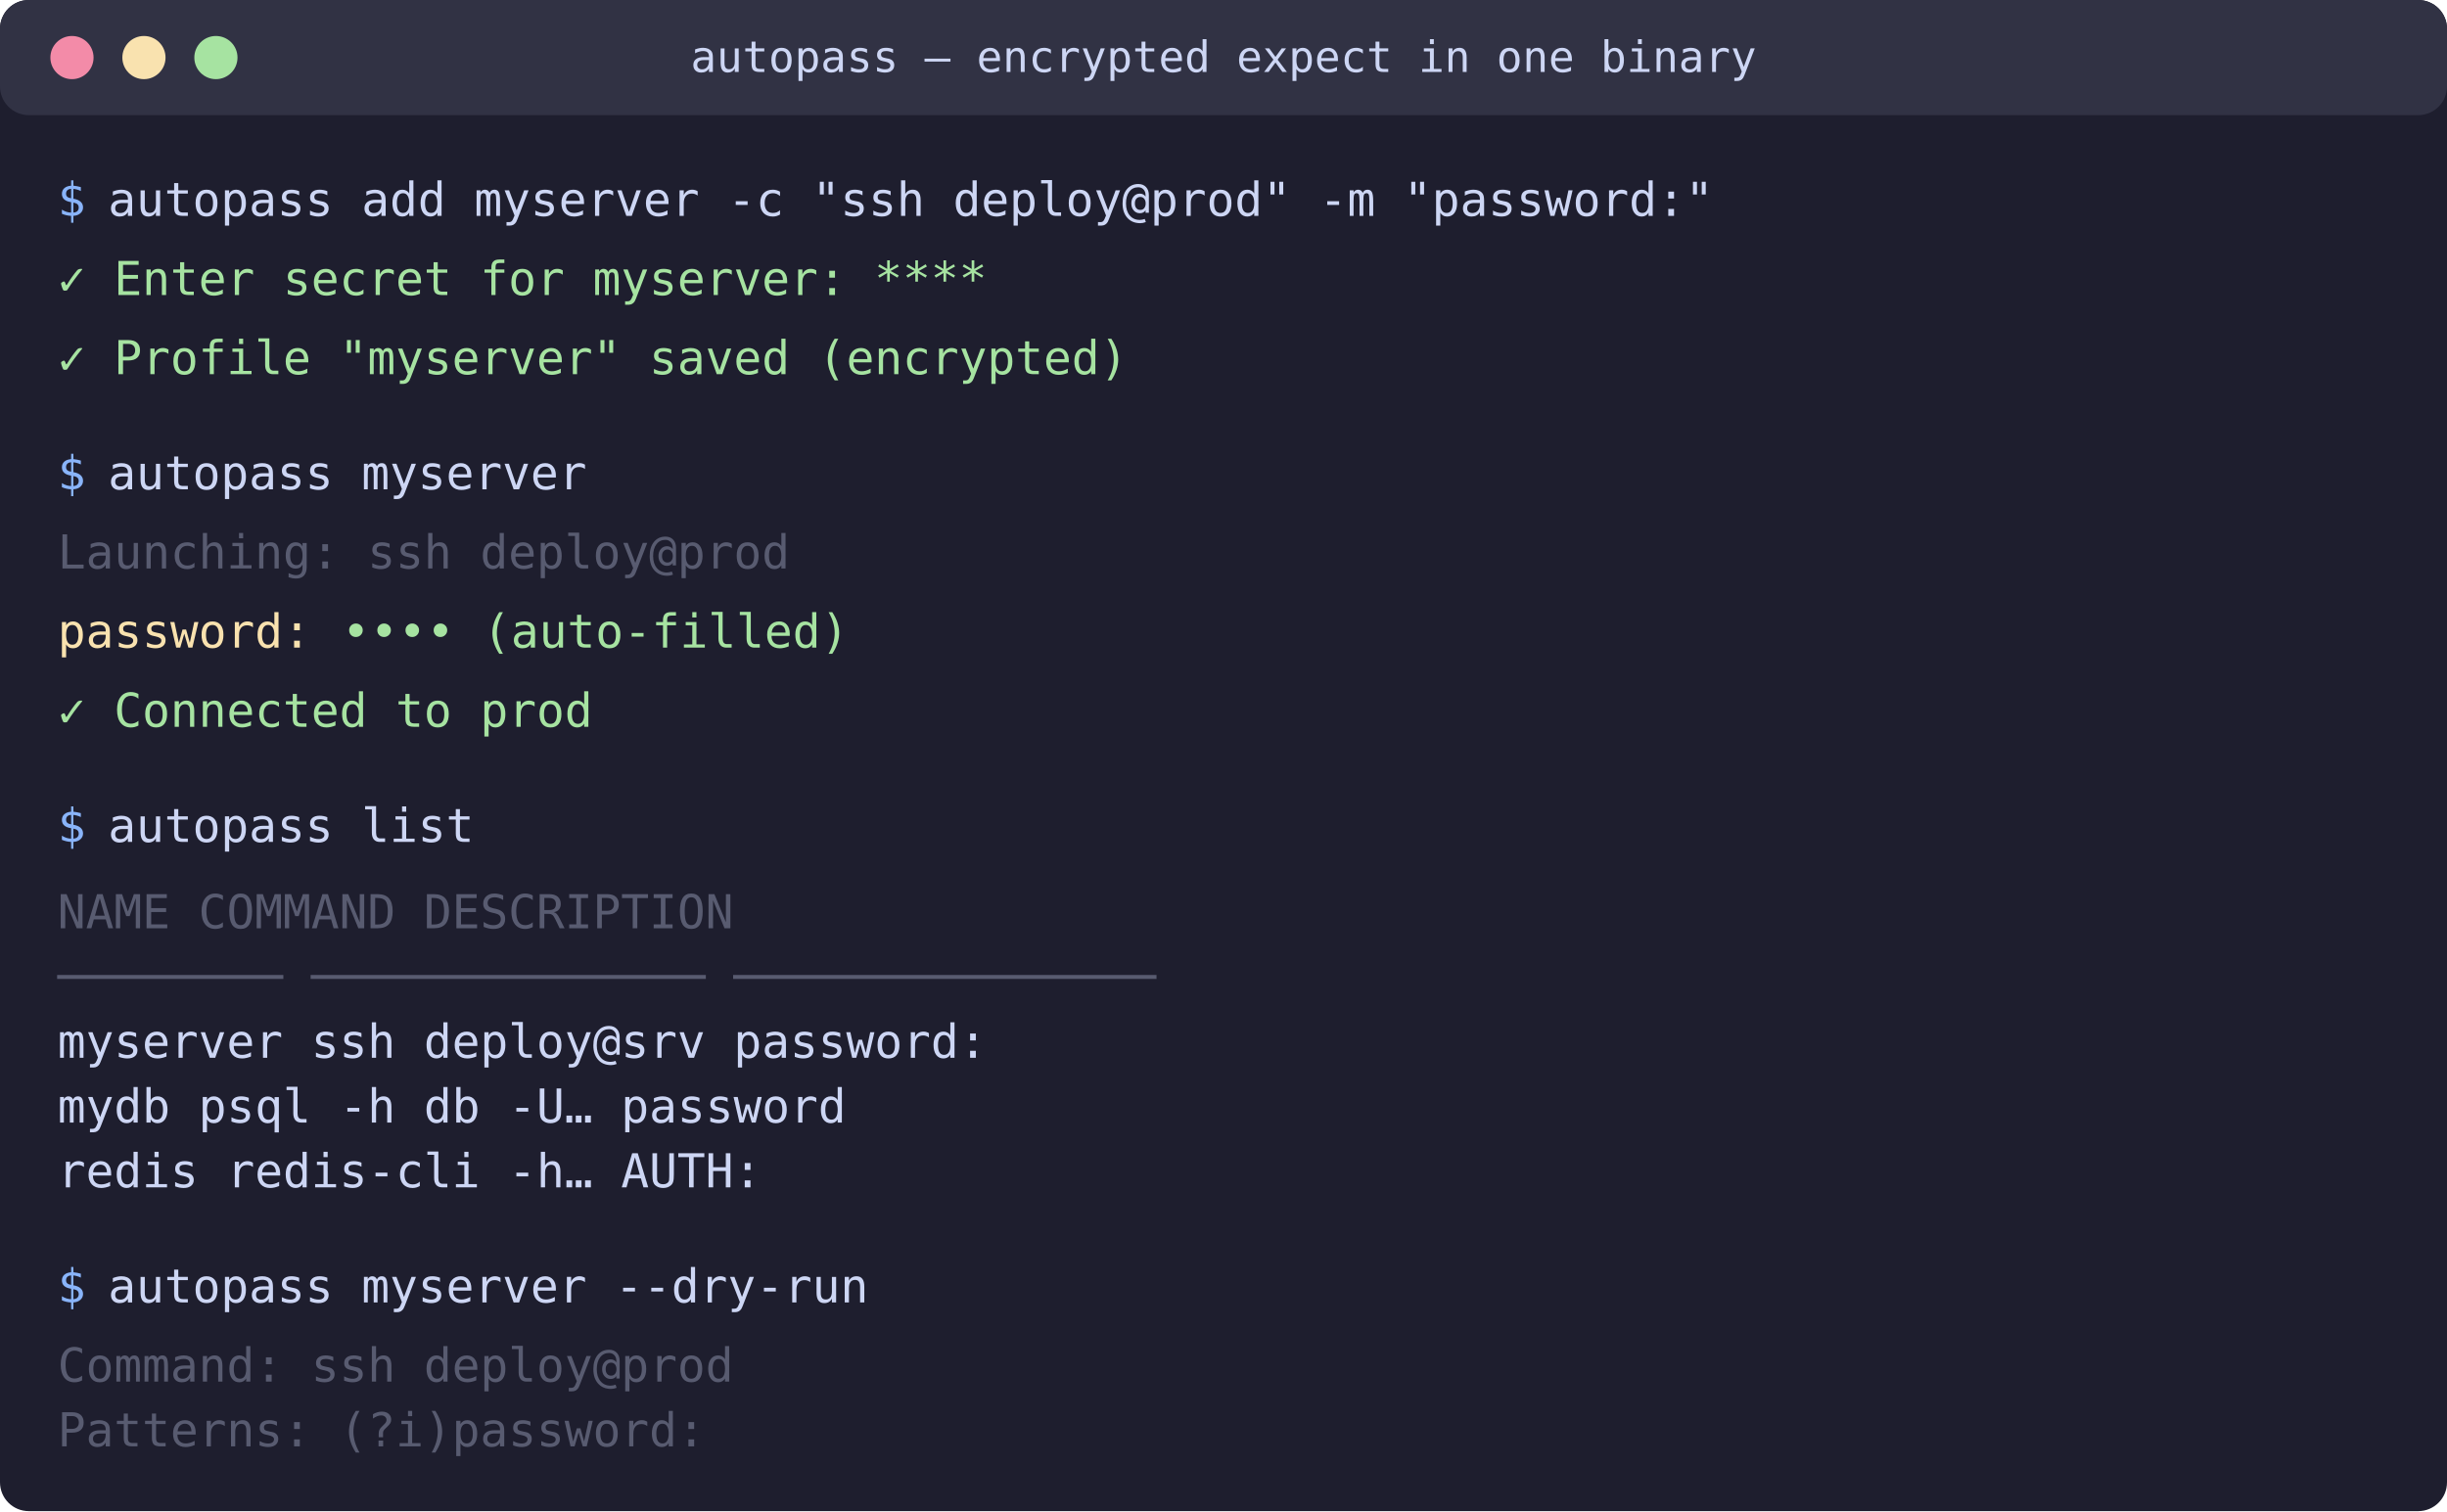
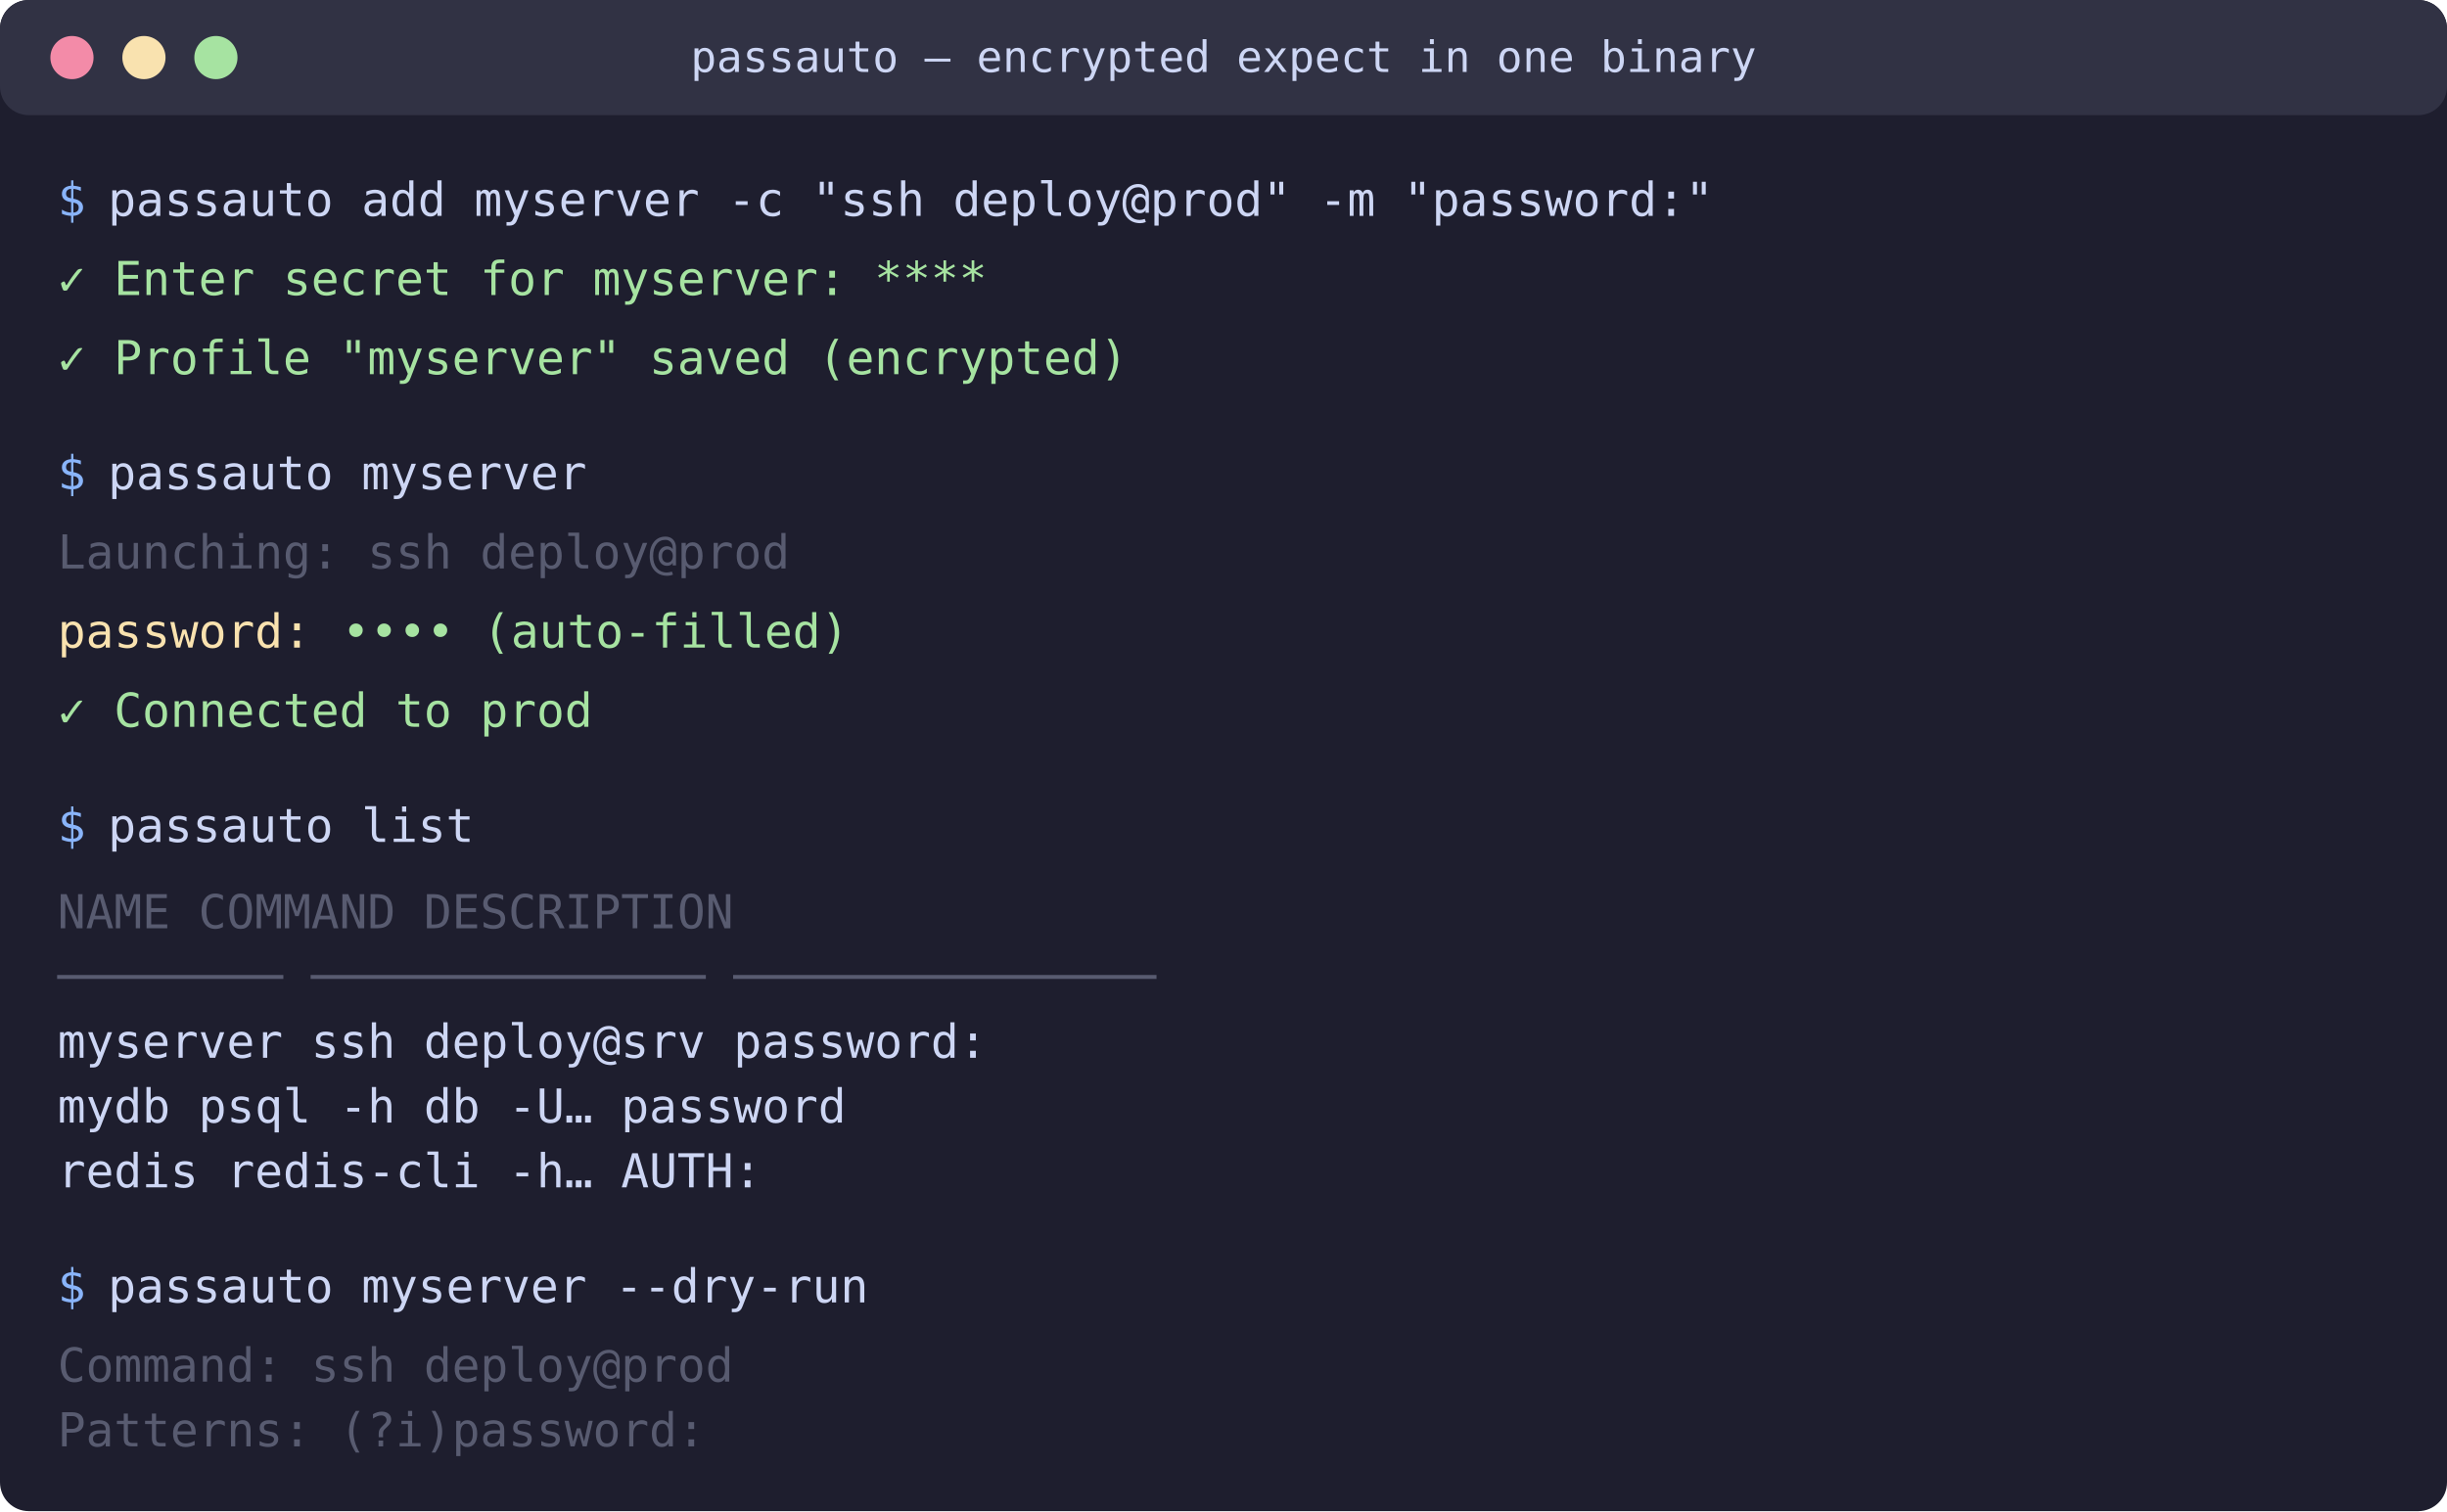
<svg xmlns="http://www.w3.org/2000/svg" width="680" height="420" font-family="'JetBrains Mono','Fira Code',monospace" font-size="13">
  <rect width="680" height="420" rx="8" fill="#1e1e2e" />
  <rect width="680" height="32" rx="8" fill="#313244" />
  <circle cx="20" cy="16" r="6" fill="#f38ba8" />
  <circle cx="40" cy="16" r="6" fill="#f9e2af" />
  <circle cx="60" cy="16" r="6" fill="#a6e3a1" />
-   <text x="340" y="20" text-anchor="middle" fill="#cdd6f4" font-size="12">autopass — encrypted expect in one binary</text>
+   <text x="340" y="20" text-anchor="middle" fill="#cdd6f4" font-size="12">passauto — encrypted expect in one binary</text>
  <g fill="#cdd6f4">
    <text x="16" y="60" fill="#89b4fa">$</text>
-     <text x="30" y="60">autopass add myserver -c "ssh deploy@prod" -m "password:"</text>
+     <text x="30" y="60">passauto add myserver -c "ssh deploy@prod" -m "password:"</text>
    <text x="16" y="82" fill="#a6e3a1">✓ Enter secret for myserver: ****</text>
    <text x="16" y="104" fill="#a6e3a1">✓ Profile "myserver" saved (encrypted)</text>
    <text x="16" y="136" fill="#89b4fa">$</text>
-     <text x="30" y="136">autopass myserver</text>
+     <text x="30" y="136">passauto myserver</text>
    <text x="16" y="158" fill="#585b70">Launching: ssh deploy@prod</text>
    <text x="16" y="180" fill="#f9e2af">password: </text>
    <text x="95" y="180" fill="#a6e3a1">••••  (auto-filled)</text>
    <text x="16" y="202" fill="#a6e3a1">✓ Connected to prod</text>
    <text x="16" y="234" fill="#89b4fa">$</text>
-     <text x="30" y="234">autopass list</text>
+     <text x="30" y="234">passauto list</text>
    <text x="16" y="258" fill="#585b70">  NAME      COMMAND         DESCRIPTION</text>
    <text x="16" y="276" fill="#585b70">  ────────  ──────────────  ───────────────</text>
    <text x="16" y="294">  myserver  ssh deploy@srv  password:</text>
    <text x="16" y="312">  mydb      psql -h db -U…  password</text>
    <text x="16" y="330">  redis     redis-cli -h…   AUTH:</text>
    <text x="16" y="362" fill="#89b4fa">$</text>
-     <text x="30" y="362">autopass myserver --dry-run</text>
+     <text x="30" y="362">passauto myserver --dry-run</text>
    <text x="16" y="384" fill="#585b70">Command: ssh deploy@prod</text>
    <text x="16" y="402" fill="#585b70">Patterns: (?i)password:</text>
  </g>
</svg>
